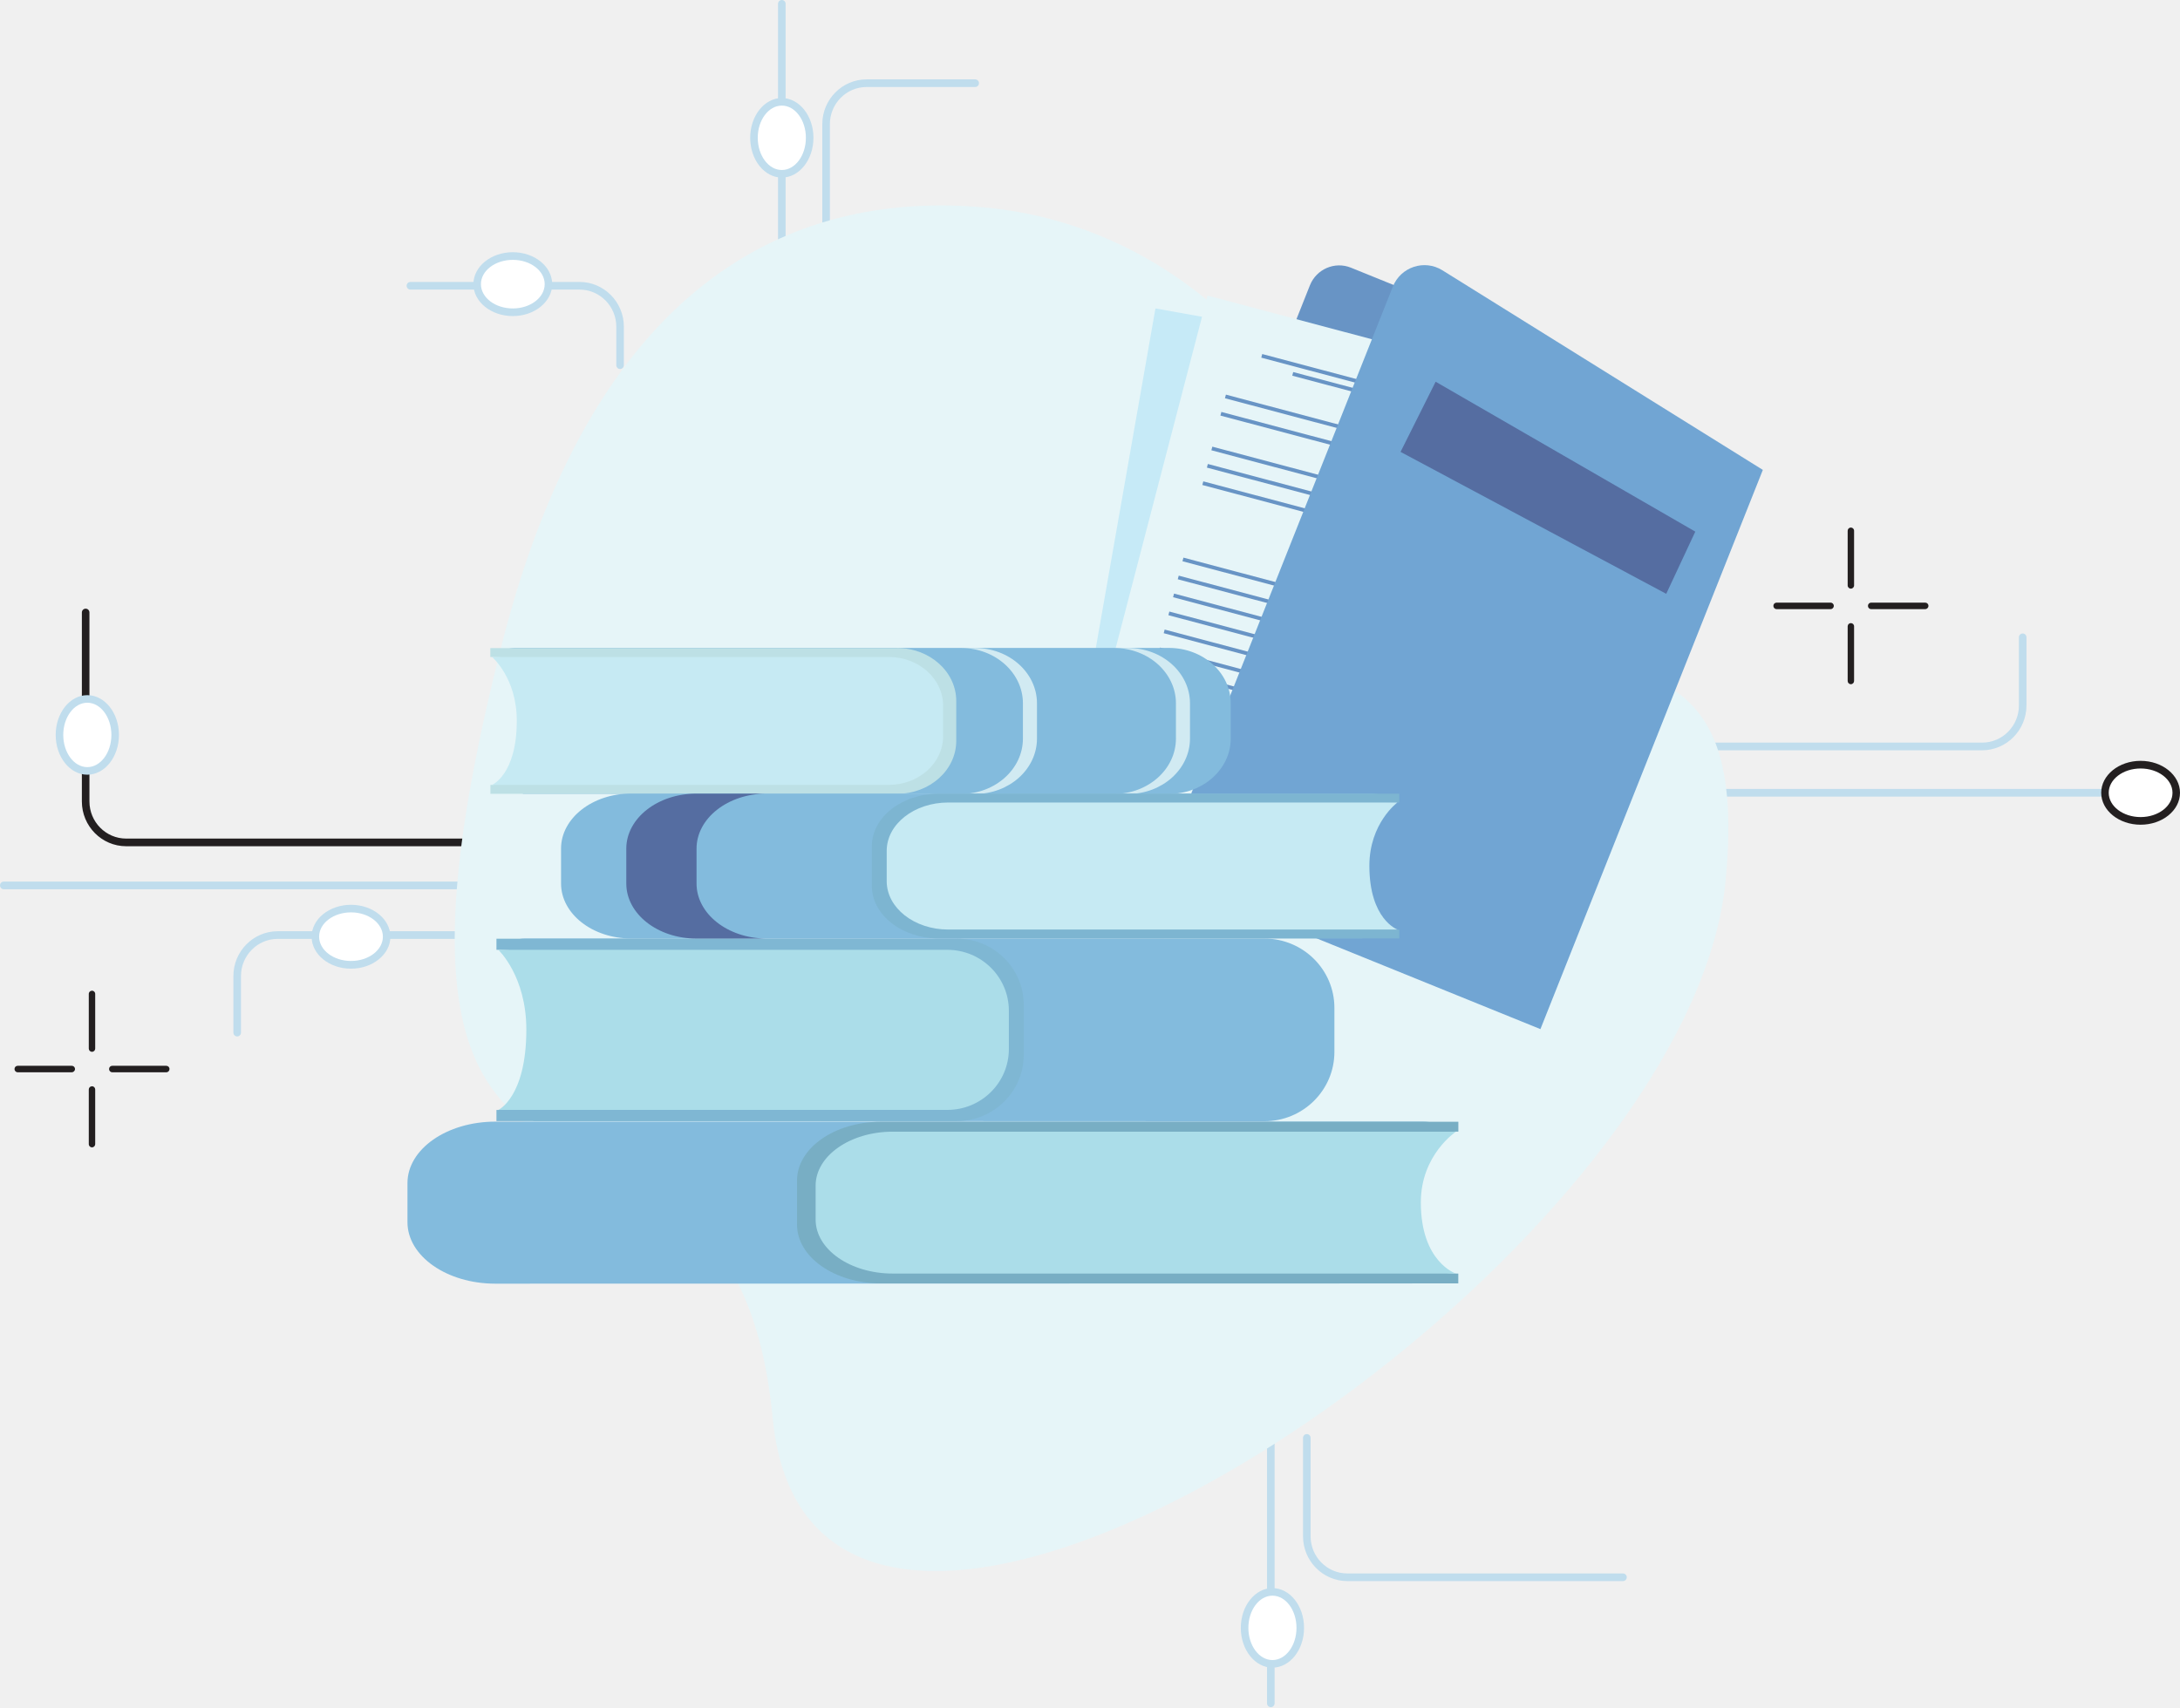
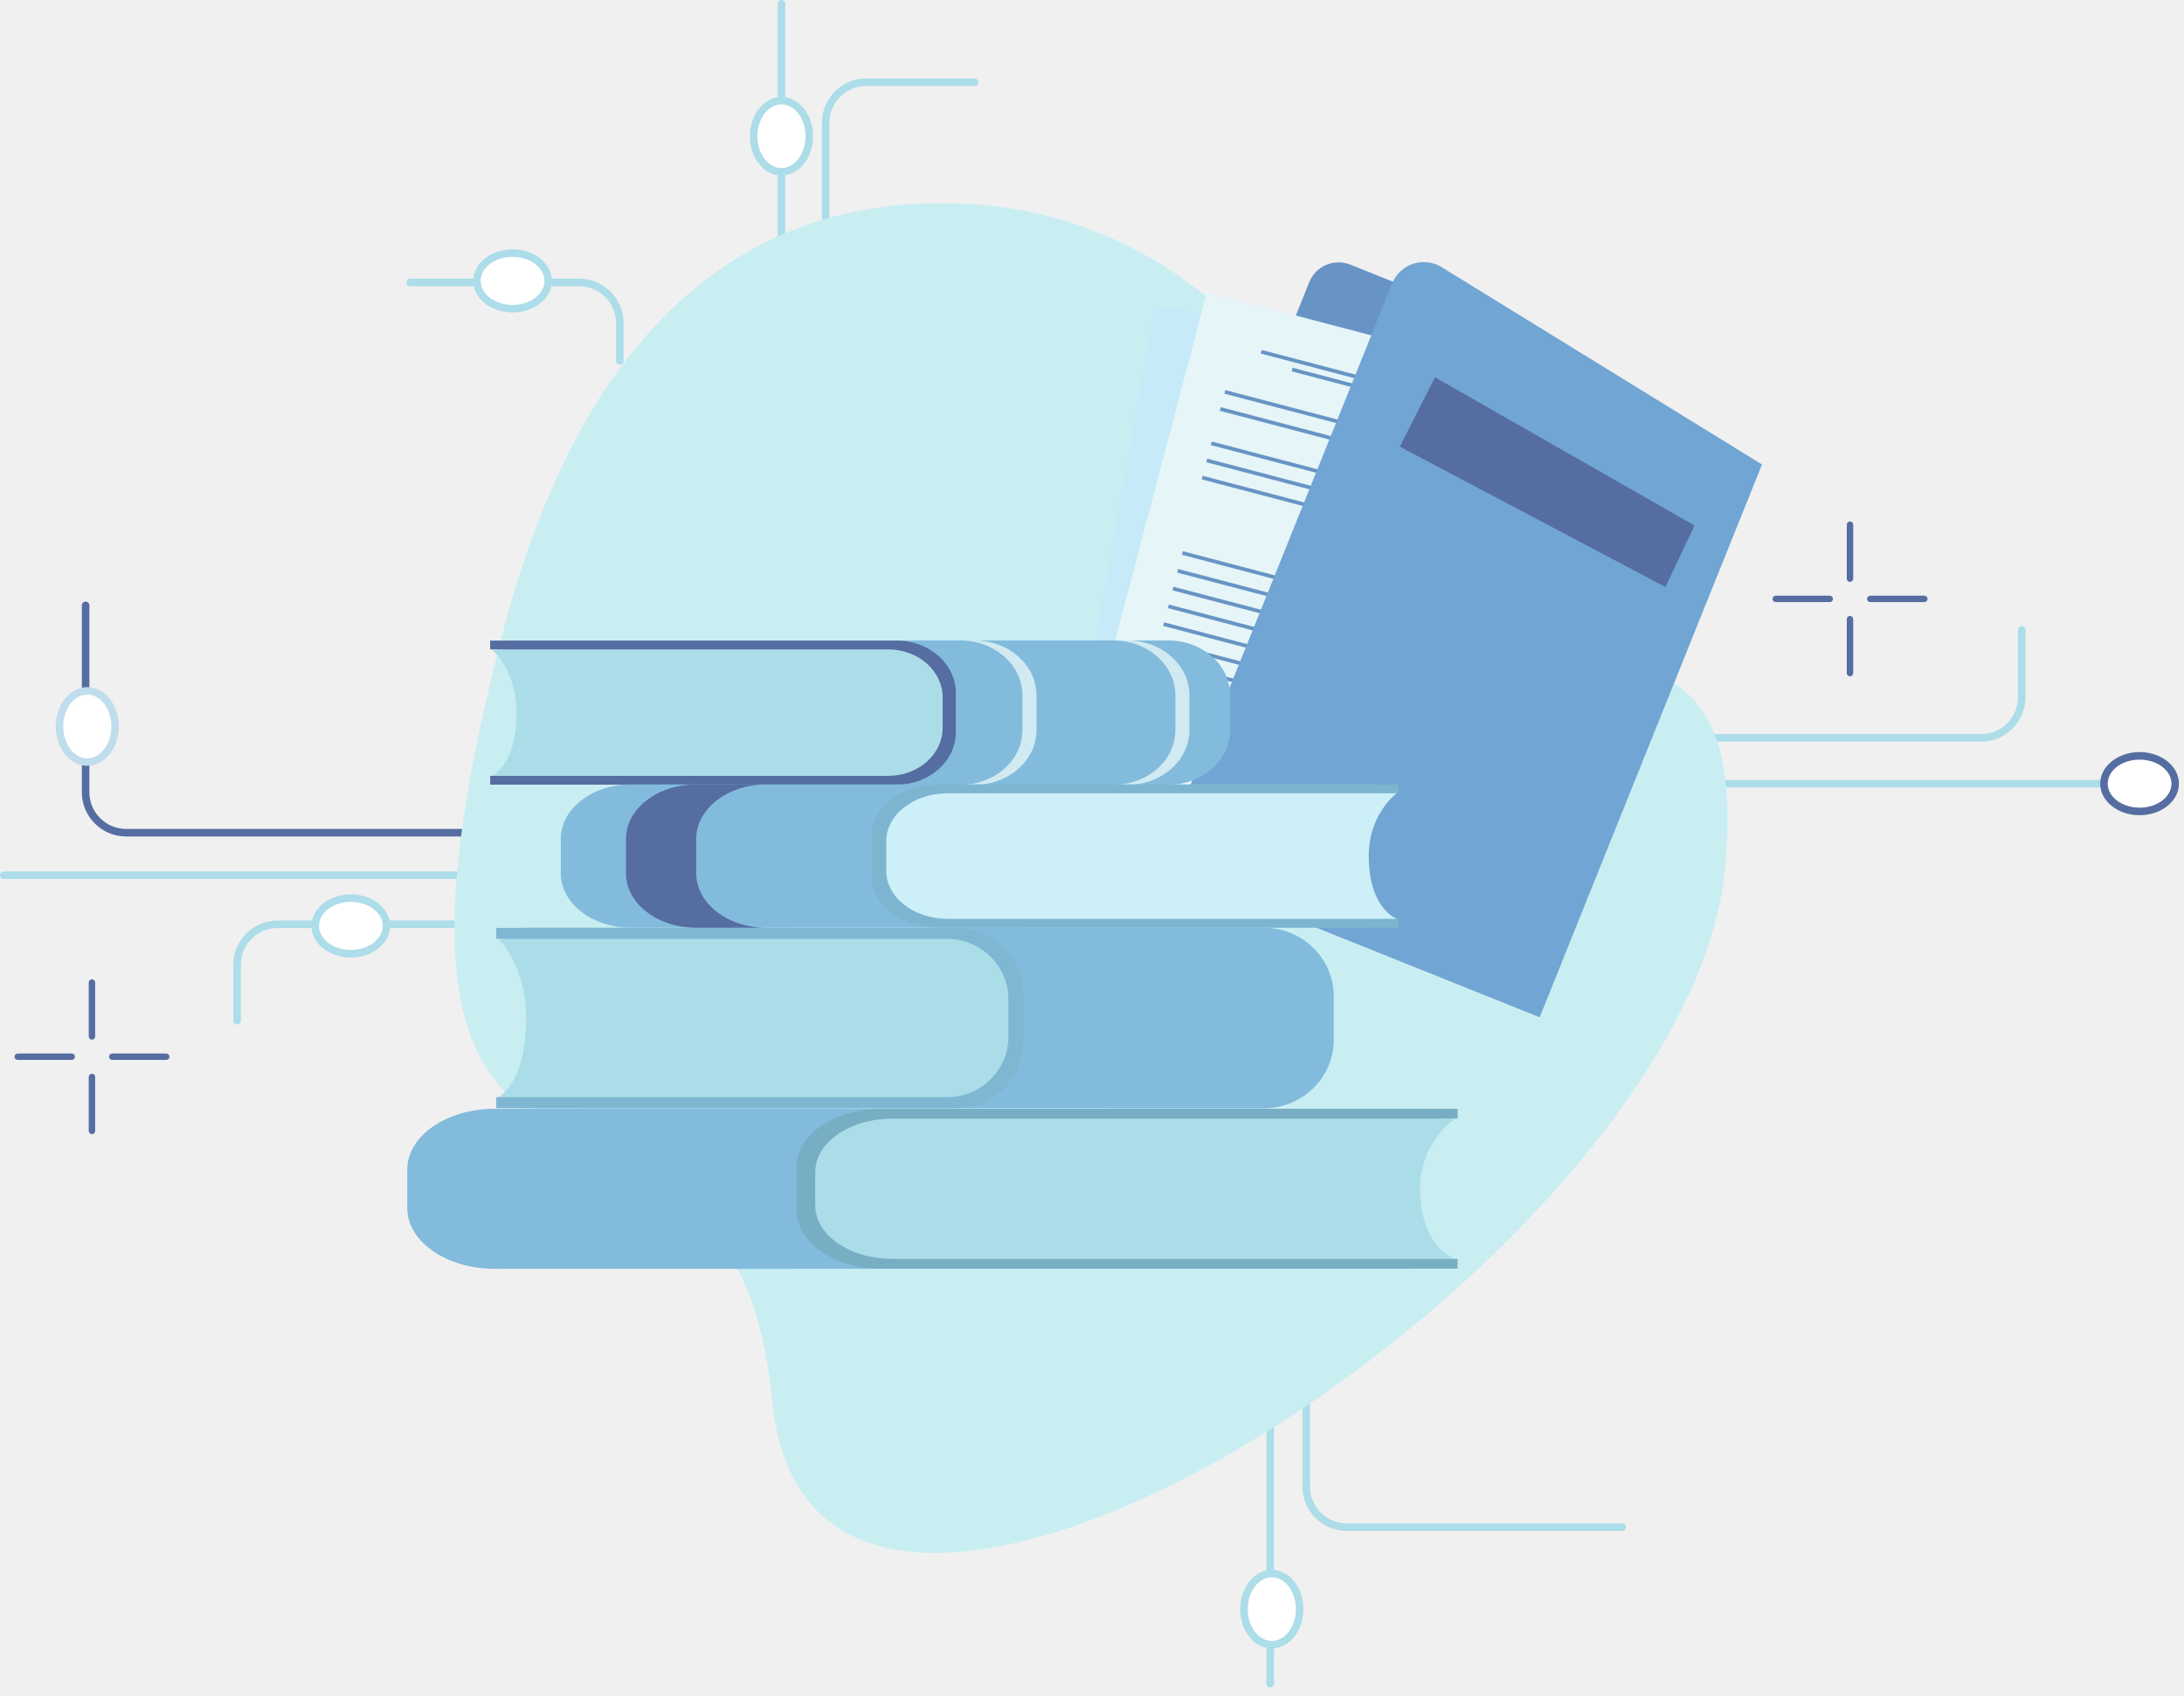
- <svg xmlns="http://www.w3.org/2000/svg" width="143" height="112" viewBox="0 0 143 112" fill="none">
-   <path d="M40.675 24.21C40.54 24.21 40.427 24.099 40.427 23.959V21.434C40.427 20.091 39.345 18.999 38.015 18.999H26.922C26.787 18.999 26.673 18.888 26.673 18.748C26.673 18.608 26.783 18.497 26.922 18.497H38.015C39.619 18.497 40.923 19.815 40.923 21.434V23.959C40.923 24.099 40.81 24.21 40.675 24.21Z" fill="#C0DDED" />
-   <path d="M33.289 58.34H0.248C0.109 58.34 0 58.229 0 58.089C0 57.949 0.109 57.838 0.248 57.838H33.289C33.424 57.838 33.537 57.949 33.537 58.089C33.537 58.229 33.424 58.34 33.289 58.34Z" fill="#C0DDED" />
-   <path d="M15.559 67.996C15.424 67.996 15.31 67.886 15.31 67.746V64.031C15.31 62.412 16.615 61.094 18.218 61.094H31.997C32.132 61.094 32.245 61.205 32.245 61.345C32.245 61.485 32.136 61.596 31.997 61.596H18.218C16.889 61.596 15.807 62.688 15.807 64.031V67.746C15.807 67.886 15.693 67.996 15.559 67.996Z" fill="#C0DDED" />
-   <path d="M83.362 112C83.227 112 83.113 111.889 83.113 111.749V94.336C83.113 94.2 83.223 94.085 83.362 94.085C83.501 94.085 83.61 94.195 83.61 94.336V111.749C83.606 111.889 83.496 112 83.362 112Z" fill="#C0DDED" />
-   <path d="M106.462 103.729H88.382C86.779 103.729 85.474 102.411 85.474 100.792V94.336C85.474 94.2 85.584 94.085 85.723 94.085C85.862 94.085 85.971 94.195 85.971 94.336V100.792C85.971 102.135 87.052 103.227 88.382 103.227H106.462C106.597 103.227 106.71 103.338 106.71 103.478C106.71 103.618 106.597 103.729 106.462 103.729Z" fill="#C0DDED" />
-   <path d="M51.285 23.504C51.15 23.504 51.036 23.394 51.036 23.253V0.251C51.036 0.115 51.146 0 51.285 0C51.423 0 51.533 0.111 51.533 0.251V23.258C51.533 23.394 51.423 23.504 51.285 23.504Z" fill="#C0DDED" />
-   <path d="M54.188 23.398C54.054 23.398 53.94 23.288 53.94 23.147V8.144C53.94 6.524 55.245 5.207 56.848 5.207H63.969C64.103 5.207 64.217 5.317 64.217 5.457C64.217 5.598 64.108 5.708 63.969 5.708H56.848C55.518 5.708 54.437 6.801 54.437 8.144V23.147C54.432 23.283 54.323 23.398 54.188 23.398Z" fill="#C0DDED" />
-   <path d="M130.021 49.223H110.439C110.304 49.223 110.191 49.112 110.191 48.972C110.191 48.832 110.3 48.721 110.439 48.721H130.021C131.351 48.721 132.433 47.629 132.433 46.286V41.81C132.433 41.674 132.542 41.56 132.681 41.56C132.82 41.56 132.929 41.67 132.929 41.81V46.286C132.925 47.905 131.624 49.223 130.021 49.223Z" fill="#C0DDED" />
-   <path d="M140.416 52.262H110.224C110.09 52.262 109.976 52.151 109.976 52.011C109.976 51.871 110.085 51.76 110.224 51.76H140.416C140.551 51.76 140.664 51.871 140.664 52.011C140.664 52.151 140.551 52.262 140.416 52.262Z" fill="#C0DDED" />
-   <path d="M30.764 55.518H8.278C6.675 55.518 5.37 54.2 5.37 52.581V40.182C5.37 40.047 5.479 39.932 5.618 39.932C5.757 39.932 5.867 40.042 5.867 40.182V52.581C5.867 53.924 6.948 55.016 8.278 55.016H30.764C30.899 55.016 31.012 55.127 31.012 55.267C31.012 55.407 30.899 55.518 30.764 55.518Z" fill="#231F20" />
-   <path d="M5.728 50.575C6.736 50.575 7.554 49.518 7.554 48.216C7.554 46.913 6.736 45.857 5.728 45.857C4.719 45.857 3.901 46.913 3.901 48.216C3.901 49.518 4.719 50.575 5.728 50.575Z" fill="white" />
-   <path d="M5.728 50.825C4.583 50.825 3.653 49.656 3.653 48.215C3.653 46.775 4.583 45.606 5.728 45.606C6.872 45.606 7.803 46.775 7.803 48.215C7.803 49.656 6.872 50.825 5.728 50.825ZM5.728 46.103C4.857 46.103 4.15 47.051 4.15 48.215C4.15 49.38 4.857 50.328 5.728 50.328C6.599 50.328 7.306 49.38 7.306 48.215C7.306 47.051 6.599 46.103 5.728 46.103Z" fill="#C0DDED" />
-   <path d="M23.025 63.3C24.315 63.3 25.36 62.474 25.36 61.455C25.36 60.437 24.315 59.611 23.025 59.611C21.735 59.611 20.689 60.437 20.689 61.455C20.689 62.474 21.735 63.3 23.025 63.3Z" fill="white" />
-   <path d="M23.025 63.551C21.598 63.551 20.441 62.611 20.441 61.455C20.441 60.299 21.598 59.36 23.025 59.36C24.451 59.36 25.609 60.299 25.609 61.455C25.609 62.607 24.451 63.551 23.025 63.551ZM23.025 59.857C21.872 59.857 20.933 60.571 20.933 61.451C20.933 62.331 21.872 63.045 23.025 63.045C24.178 63.045 25.116 62.331 25.116 61.451C25.116 60.575 24.178 59.857 23.025 59.857Z" fill="#C0DDED" />
-   <path d="M83.467 109.157C84.475 109.157 85.293 108.1 85.293 106.798C85.293 105.495 84.475 104.439 83.467 104.439C82.458 104.439 81.64 105.495 81.64 106.798C81.64 108.1 82.458 109.157 83.467 109.157Z" fill="white" />
-   <path d="M83.467 109.407C82.322 109.407 81.392 108.238 81.392 106.798C81.392 105.357 82.322 104.188 83.467 104.188C84.612 104.188 85.541 105.357 85.541 106.798C85.541 108.238 84.612 109.407 83.467 109.407ZM83.467 104.685C82.596 104.685 81.889 105.633 81.889 106.798C81.889 107.962 82.596 108.91 83.467 108.91C84.338 108.91 85.045 107.962 85.045 106.798C85.045 105.633 84.338 104.685 83.467 104.685Z" fill="#C0DDED" />
-   <path d="M140.416 53.856C141.706 53.856 142.752 53.03 142.752 52.011C142.752 50.992 141.706 50.166 140.416 50.166C139.126 50.166 138.08 50.992 138.08 52.011C138.08 53.03 139.126 53.856 140.416 53.856Z" fill="white" />
-   <path d="M140.416 54.106C138.989 54.106 137.832 53.167 137.832 52.011C137.832 50.855 138.989 49.916 140.416 49.916C141.843 49.916 143 50.855 143 52.011C143 53.167 141.843 54.106 140.416 54.106ZM140.416 50.417C139.263 50.417 138.324 51.131 138.324 52.011C138.324 52.891 139.263 53.605 140.416 53.605C141.569 53.605 142.508 52.891 142.508 52.011C142.508 51.131 141.569 50.417 140.416 50.417Z" fill="#231F20" />
-   <path d="M33.638 20.486C34.928 20.486 35.974 19.661 35.974 18.642C35.974 17.623 34.928 16.797 33.638 16.797C32.348 16.797 31.303 17.623 31.303 18.642C31.303 19.661 32.348 20.486 33.638 20.486Z" fill="white" />
-   <path d="M33.638 20.737C32.212 20.737 31.054 19.798 31.054 18.642C31.054 17.486 32.212 16.546 33.638 16.546C35.065 16.546 36.222 17.486 36.222 18.642C36.222 19.798 35.061 20.737 33.638 20.737ZM33.638 17.048C32.485 17.048 31.547 17.762 31.547 18.642C31.547 19.522 32.485 20.236 33.638 20.236C34.791 20.236 35.73 19.522 35.73 18.642C35.73 17.762 34.791 17.048 33.638 17.048Z" fill="#C0DDED" />
-   <path d="M51.285 11.399C52.293 11.399 53.111 10.343 53.111 9.04C53.111 7.738 52.293 6.682 51.285 6.682C50.276 6.682 49.458 7.738 49.458 9.04C49.458 10.343 50.276 11.399 51.285 11.399Z" fill="white" />
-   <path d="M51.285 11.65C50.14 11.65 49.21 10.481 49.21 9.04C49.21 7.6 50.14 6.431 51.285 6.431C52.429 6.431 53.359 7.6 53.359 9.04C53.359 10.481 52.429 11.65 51.285 11.65ZM51.285 6.928C50.413 6.928 49.706 7.876 49.706 9.04C49.706 10.205 50.413 11.153 51.285 11.153C52.156 11.153 52.863 10.205 52.863 9.04C52.863 7.876 52.156 6.928 51.285 6.928Z" fill="#C0DDED" />
-   <path d="M10.913 70.347H7.365C7.247 70.347 7.154 70.253 7.154 70.134C7.154 70.015 7.247 69.922 7.365 69.922H10.908C11.026 69.922 11.119 70.015 11.119 70.134C11.119 70.253 11.026 70.347 10.913 70.347Z" fill="#231F20" />
-   <path d="M4.705 70.347H1.161C1.044 70.347 0.951 70.253 0.951 70.134C0.951 70.015 1.044 69.922 1.161 69.922H4.709C4.827 69.922 4.92 70.015 4.92 70.134C4.92 70.253 4.823 70.347 4.705 70.347Z" fill="#231F20" />
-   <path d="M6.035 69.004C5.917 69.004 5.824 68.91 5.824 68.791V65.208C5.824 65.089 5.917 64.996 6.035 64.996C6.153 64.996 6.245 65.089 6.245 65.208V68.791C6.245 68.91 6.153 69.004 6.035 69.004Z" fill="#231F20" />
-   <path d="M6.035 75.273C5.917 75.273 5.824 75.18 5.824 75.061V71.478C5.824 71.359 5.917 71.265 6.035 71.265C6.153 71.265 6.245 71.359 6.245 71.478V75.061C6.245 75.175 6.153 75.273 6.035 75.273Z" fill="#231F20" />
-   <path d="M126.288 39.962H122.74C122.623 39.962 122.53 39.868 122.53 39.749C122.53 39.63 122.623 39.536 122.74 39.536H126.288C126.406 39.536 126.499 39.63 126.499 39.749C126.499 39.868 126.402 39.962 126.288 39.962Z" fill="#231F20" />
-   <path d="M120.081 39.962H116.537C116.419 39.962 116.327 39.868 116.327 39.749C116.327 39.63 116.419 39.536 116.537 39.536H120.081C120.198 39.536 120.291 39.63 120.291 39.749C120.291 39.868 120.198 39.962 120.081 39.962Z" fill="#231F20" />
-   <path d="M121.41 38.618C121.293 38.618 121.2 38.525 121.2 38.406V34.823C121.2 34.704 121.293 34.61 121.41 34.61C121.528 34.61 121.621 34.704 121.621 34.823V38.406C121.621 38.525 121.528 38.618 121.41 38.618Z" fill="#231F20" />
-   <path d="M121.41 44.888C121.293 44.888 121.2 44.794 121.2 44.675V41.092C121.2 40.973 121.293 40.88 121.41 40.88C121.528 40.88 121.621 40.973 121.621 41.092V44.675C121.621 44.79 121.528 44.888 121.41 44.888Z" fill="#231F20" />
-   <path d="M67.21 13.983C66.313 13.809 65.404 13.682 64.478 13.601C52.863 12.594 39.257 17.477 32.94 42.18C20.786 89.716 47.977 64.813 50.683 93.022C51.251 98.939 54.222 101.965 58.578 102.815C75.008 106.016 111.192 78.308 113.191 57.809C115.434 34.789 96.665 51.288 87.297 30.402C83.509 21.953 76.085 15.713 67.21 13.983Z" fill="#E6F5F8" />
-   <path d="M71.317 55.458L83.74 60.499L99.122 21.821L88.618 17.562C87.557 17.133 86.35 17.651 85.924 18.723L71.317 55.458Z" fill="#6894C5" />
-   <path d="M69.862 54.015L93.651 58.276L99.582 24.496L75.793 20.235L69.862 54.015Z" fill="#C6EAF7" />
-   <path d="M81.799 24.775L81.757 25.018L92.381 26.921L92.424 26.678L81.799 24.775Z" fill="#55769F" />
-   <path d="M79.671 23.766L79.629 24.009L94.716 26.711L94.758 26.468L79.671 23.766Z" fill="#55769F" />
-   <path d="M77.513 26.619L77.471 26.862L95.773 30.14L95.816 29.897L77.513 26.619Z" fill="#55769F" />
-   <path d="M77.308 27.776L77.265 28.018L95.568 31.296L95.61 31.054L77.308 27.776Z" fill="#55769F" />
-   <path d="M76.904 30.095L76.861 30.338L95.164 33.615L95.207 33.373L76.904 30.095Z" fill="#55769F" />
-   <path d="M76.698 31.252L76.656 31.494L94.958 34.772L95.001 34.53L76.698 31.252Z" fill="#55769F" />
-   <path d="M76.497 32.409L76.454 32.652L94.757 35.93L94.8 35.687L76.497 32.409Z" fill="#55769F" />
-   <path d="M75.602 37.507L75.56 37.75L93.862 41.028L93.905 40.785L75.602 37.507Z" fill="#55769F" />
-   <path d="M75.389 38.708L75.346 38.95L93.649 42.228L93.691 41.986L75.389 38.708Z" fill="#55769F" />
-   <path d="M75.18 39.909L75.137 40.152L93.44 43.43L93.482 43.187L75.18 39.909Z" fill="#55769F" />
-   <path d="M74.97 41.11L74.928 41.353L93.23 44.631L93.273 44.388L74.97 41.11Z" fill="#55769F" />
-   <path d="M74.757 42.311L74.714 42.553L93.017 45.831L93.059 45.589L74.757 42.311Z" fill="#55769F" />
-   <path d="M74.547 43.511L74.504 43.754L92.807 47.032L92.849 46.789L74.547 43.511Z" fill="#55769F" />
-   <path d="M74.338 44.713L74.295 44.956L92.598 48.233L92.64 47.991L74.338 44.713Z" fill="#55769F" />
-   <path d="M70.564 52.572L93.93 58.782L102.576 25.602L79.21 19.392L70.564 52.572Z" fill="#E6F5F8" />
-   <path d="M84.768 24.647L95.203 27.421L95.266 27.182L84.83 24.409L84.768 24.647Z" fill="#6894C5" />
-   <path d="M82.735 23.465L97.554 27.404L97.616 27.165L82.797 23.227L82.735 23.465Z" fill="#6894C5" />
-   <path d="M80.353 26.127L98.33 30.905L98.392 30.667L80.415 25.889L80.353 26.127Z" fill="#6894C5" />
-   <path d="M80.055 27.264L98.032 32.042L98.094 31.803L80.117 27.025L80.055 27.264Z" fill="#6894C5" />
-   <path d="M79.462 29.541L97.439 34.319L97.501 34.081L79.524 29.303L79.462 29.541Z" fill="#6894C5" />
-   <path d="M79.168 30.678L97.145 35.456L97.207 35.218L79.23 30.44L79.168 30.678Z" fill="#6894C5" />
-   <path d="M78.869 31.818L96.846 36.596L96.908 36.358L78.931 31.58L78.869 31.818Z" fill="#6894C5" />
-   <path d="M77.566 36.821L95.543 41.599L95.605 41.361L77.628 36.583L77.566 36.821Z" fill="#6894C5" />
-   <path d="M77.257 38.003L95.235 42.781L95.297 42.543L77.32 37.765L77.257 38.003Z" fill="#6894C5" />
-   <path d="M76.95 39.181L94.927 43.959L94.99 43.721L77.012 38.943L76.95 39.181Z" fill="#6894C5" />
-   <path d="M76.643 40.36L94.62 45.138L94.682 44.899L76.705 40.121L76.643 40.36Z" fill="#6894C5" />
-   <path d="M76.335 41.542L94.312 46.32L94.374 46.081L76.397 41.303L76.335 41.542Z" fill="#6894C5" />
-   <path d="M76.027 42.721L94.004 47.499L94.066 47.26L76.089 42.482L76.027 42.721Z" fill="#6894C5" />
-   <path d="M75.719 43.903L93.696 48.681L93.758 48.442L75.781 43.664L75.719 43.903Z" fill="#6894C5" />
-   <path d="M76.03 57.371L101.046 67.516L115.636 30.828L94.615 17.732C93.433 16.997 91.879 17.511 91.362 18.812L76.03 57.371Z" fill="#71A5D3" />
-   <path d="M34.518 42.818H32.809C33.087 42.626 33.441 42.507 33.819 42.507H76.67C78.913 42.507 80.731 44.135 80.731 46.141V48.454C80.731 50.46 78.913 52.088 76.67 52.088L34.299 52.075L34.518 42.818Z" fill="#83BBDD" />
-   <path d="M77.137 48.453V46.146C77.137 44.139 75.319 42.512 73.076 42.512H73.998C76.241 42.512 78.059 44.139 78.059 46.146V48.453C78.059 50.46 76.241 52.088 73.998 52.088H73.089C75.328 52.079 77.137 50.455 77.137 48.453Z" fill="#D1EAF2" />
-   <path d="M67.1 48.453V46.146C67.1 44.139 65.282 42.512 63.039 42.512H63.961C66.204 42.512 68.022 44.139 68.022 46.146V48.453C68.022 50.46 66.204 52.088 63.961 52.088H63.051C65.29 52.079 67.1 50.455 67.1 48.453Z" fill="#D1EAF2" />
-   <path d="M58.847 42.514C60.989 42.514 62.727 44.07 62.727 45.991V48.601C62.727 50.522 60.989 52.078 58.847 52.078H32.17V51.495H32.279L39.059 50.922L40.431 46.106C40.431 46.106 37.784 43.445 37.611 43.377C37.439 43.309 32.275 43.101 32.275 43.101H32.165V42.519H58.847V42.514Z" fill="#BDE0E5" />
-   <path d="M33.899 47.281C33.899 44.467 32.275 43.102 32.275 43.102H58.3C60.27 43.102 61.865 44.531 61.865 46.294V48.301C61.865 50.064 60.27 51.492 58.3 51.492H32.275C32.275 51.492 33.899 50.825 33.899 47.281Z" fill="#C6EAF3" />
-   <path d="M35.225 61.961H33.289C33.605 61.719 34 61.574 34.434 61.574H82.936C85.474 61.574 87.532 63.61 87.532 66.122V69.012C87.532 71.524 85.474 73.56 82.936 73.56L34.977 73.543L35.225 61.961Z" fill="#83BBDD" />
-   <path d="M62.761 61.581C65.189 61.581 67.155 63.528 67.155 65.934V69.198C67.155 71.599 65.189 73.55 62.761 73.55H32.565V72.819H32.691L40.368 72.101L41.921 66.074C41.921 66.074 38.928 62.746 38.731 62.657C38.537 62.572 32.691 62.312 32.691 62.312H32.565V61.586H62.761V61.581Z" fill="#7FB7D3" />
-   <path d="M34.526 67.546C34.526 64.022 32.687 62.314 32.687 62.314H62.142C64.373 62.314 66.178 64.103 66.178 66.309V68.821C66.178 71.027 64.373 72.816 62.142 72.816H32.687C32.687 72.821 34.526 71.983 34.526 67.546Z" fill="#ABDDE9" />
-   <path d="M89.127 52.368H91.063C90.747 52.177 90.352 52.062 89.918 52.062H41.399C38.861 52.062 36.803 53.677 36.803 55.671V57.962C36.803 59.955 38.861 61.57 41.399 61.57L89.376 61.557L89.127 52.368Z" fill="#83BBDD" />
-   <path d="M61.583 52.071C59.154 52.071 57.189 53.618 57.189 55.522V58.114C57.189 60.023 59.158 61.566 61.583 61.566H91.787V60.988H91.661L83.98 60.418L82.427 55.637C82.427 55.637 85.424 52.993 85.617 52.925C85.811 52.857 91.656 52.649 91.656 52.649H91.783V52.071H61.583V52.071Z" fill="#7DB5D1" />
-   <path d="M89.826 56.801C89.826 54.005 91.665 52.649 91.665 52.649H62.201C59.971 52.649 58.165 54.068 58.165 55.819V57.813C58.165 59.564 59.975 60.983 62.201 60.983H91.669C91.665 60.983 89.826 60.32 89.826 56.801Z" fill="#C6EAF3" />
-   <path d="M45.691 57.966V55.675C45.691 53.681 47.749 52.066 50.287 52.066H45.679C43.141 52.066 41.083 53.681 41.083 55.675V57.966C41.083 59.959 43.141 61.574 45.679 61.574H50.224C47.716 61.544 45.691 59.942 45.691 57.966Z" fill="#556DA1" />
-   <path d="M92.322 73.93H94.75C94.354 73.718 93.858 73.586 93.315 73.586H32.49C29.308 73.586 26.728 75.392 26.728 77.619V80.182C26.728 82.409 29.308 84.216 32.49 84.216L92.637 84.203L92.322 73.93Z" fill="#83BBDD" />
-   <path d="M57.791 73.594C54.748 73.594 52.282 75.32 52.282 77.449V80.344C52.282 82.473 54.748 84.199 57.791 84.199H95.659V83.553H95.503L85.878 82.915L83.934 77.573C83.934 77.573 87.688 74.618 87.936 74.546C88.18 74.47 95.507 74.24 95.507 74.24H95.663V73.594H57.791V73.594Z" fill="#78AEC4" />
-   <path d="M93.201 78.882C93.201 75.758 95.507 74.244 95.507 74.244H58.565C55.771 74.244 53.502 75.83 53.502 77.785V80.012C53.502 81.967 55.771 83.553 58.565 83.553H95.507C95.507 83.557 93.201 82.813 93.201 78.882Z" fill="#ABDDE9" />
-   <path d="M111.205 34.878L94.173 25.043L91.871 29.646L109.299 38.958L111.205 34.878Z" fill="#556DA1" />
+ <svg xmlns="http://www.w3.org/2000/svg" width="143" height="111" viewBox="0 0 143 111" fill="none">
+   <path d="M40.581 23.879C40.447 23.879 40.333 23.77 40.333 23.631V21.141C40.333 19.817 39.254 18.739 37.928 18.739H26.86C26.725 18.739 26.612 18.63 26.612 18.492C26.612 18.353 26.721 18.244 26.86 18.244H37.928C39.527 18.244 40.829 19.544 40.829 21.141V23.631C40.829 23.77 40.715 23.879 40.581 23.879Z" fill="#ACDDE9" />
+   <path d="M33.212 57.542H0.248C0.109 57.542 0 57.433 0 57.295C0 57.157 0.109 57.047 0.248 57.047H33.212C33.347 57.047 33.46 57.157 33.46 57.295C33.46 57.433 33.347 57.542 33.212 57.542Z" fill="#ACDDE9" />
+   <path d="M15.523 67.067C15.389 67.067 15.275 66.958 15.275 66.82V63.156C15.275 61.558 16.577 60.259 18.177 60.259H31.923C32.058 60.259 32.171 60.368 32.171 60.506C32.171 60.644 32.062 60.753 31.923 60.753H18.177C16.85 60.753 15.771 61.831 15.771 63.156V66.82C15.771 66.958 15.657 67.067 15.523 67.067Z" fill="#ACDDE9" />
+   <path d="M83.169 110.469C83.035 110.469 82.921 110.36 82.921 110.221V93.046C82.921 92.912 83.031 92.799 83.169 92.799C83.308 92.799 83.417 92.907 83.417 93.046V110.221C83.413 110.36 83.303 110.469 83.169 110.469Z" fill="#ACDDE9" />
+   <path d="M106.216 100.215H88.178C86.579 100.215 85.277 98.915 85.277 97.318V90.95C85.277 90.816 85.386 90.703 85.525 90.703C85.663 90.703 85.772 90.811 85.772 90.95V97.318C85.772 98.642 86.852 99.72 88.178 99.72H106.216C106.351 99.72 106.464 99.829 106.464 99.967C106.464 100.106 106.351 100.215 106.216 100.215Z" fill="#ACDDE9" />
+   <path d="M51.166 23.183C51.032 23.183 50.919 23.074 50.919 22.936V0.247C50.919 0.113 51.028 0 51.166 0C51.305 0 51.414 0.109 51.414 0.247V22.94C51.414 23.074 51.305 23.183 51.166 23.183Z" fill="#ACDDE9" />
+   <path d="M54.063 23.078C53.929 23.078 53.816 22.969 53.816 22.831V8.032C53.816 6.435 55.117 5.135 56.717 5.135H63.821C63.956 5.135 64.069 5.244 64.069 5.383C64.069 5.521 63.96 5.63 63.821 5.63H56.717C55.39 5.63 54.311 6.708 54.311 8.032V22.831C54.307 22.965 54.198 23.078 54.063 23.078Z" fill="#ACDDE9" />
+   <path d="M129.721 48.55H110.184C110.05 48.55 109.936 48.441 109.936 48.303C109.936 48.164 110.046 48.055 110.184 48.055H129.721C131.048 48.055 132.127 46.978 132.127 45.653V41.239C132.127 41.105 132.236 40.991 132.375 40.991C132.513 40.991 132.622 41.1 132.622 41.239V45.653C132.618 47.25 131.321 48.55 129.721 48.55Z" fill="#ACDDE9" />
+   <path d="M140.092 51.547H109.97C109.836 51.547 109.722 51.438 109.722 51.3C109.722 51.162 109.831 51.053 109.97 51.053H140.092C140.226 51.053 140.34 51.162 140.34 51.3C140.34 51.438 140.226 51.547 140.092 51.547Z" fill="#ACDDE9" />
+   <path d="M30.693 54.758H8.259C6.659 54.758 5.358 53.459 5.358 51.862V39.633C5.358 39.499 5.467 39.386 5.605 39.386C5.744 39.386 5.853 39.495 5.853 39.633V51.862C5.853 53.187 6.932 54.264 8.259 54.264H30.693C30.827 54.264 30.941 54.373 30.941 54.511C30.941 54.65 30.827 54.758 30.693 54.758Z" fill="#556DA1" />
+   <path d="M5.715 49.883C6.721 49.883 7.537 48.841 7.537 47.556C7.537 46.271 6.721 45.23 5.715 45.23C4.708 45.23 3.892 46.271 3.892 47.556C3.892 48.841 4.708 49.883 5.715 49.883Z" fill="white" />
+   <path d="M5.715 50.13C4.572 50.13 3.645 48.977 3.645 47.556C3.645 46.135 4.572 44.982 5.715 44.982C6.857 44.982 7.785 46.135 7.785 47.556C7.785 48.977 6.857 50.13 5.715 50.13ZM5.715 45.473C4.845 45.473 4.14 46.408 4.14 47.556C4.14 48.705 4.845 49.64 5.715 49.64C6.584 49.64 7.289 48.705 7.289 47.556C7.289 46.408 6.584 45.473 5.715 45.473Z" fill="#C0DDED" />
+   <path d="M22.972 62.434C24.259 62.434 25.302 61.62 25.302 60.615C25.302 59.61 24.259 58.796 22.972 58.796C21.685 58.796 20.641 59.61 20.641 60.615C20.641 61.62 21.685 62.434 22.972 62.434Z" fill="white" />
+   <path d="M22.971 62.682C21.548 62.682 20.393 61.755 20.393 60.615C20.393 59.475 21.548 58.548 22.971 58.548C24.395 58.548 25.549 59.475 25.549 60.615C25.549 61.751 24.395 62.682 22.971 62.682ZM22.971 59.039C21.821 59.039 20.885 59.743 20.885 60.611C20.885 61.479 21.821 62.183 22.971 62.183C24.122 62.183 25.058 61.479 25.058 60.611C25.058 59.747 24.122 59.039 22.971 59.039Z" fill="#ACDDE9" />
+   <path d="M83.274 107.664C84.281 107.664 85.096 106.622 85.096 105.337C85.096 104.052 84.281 103.011 83.274 103.011C82.268 103.011 81.452 104.052 81.452 105.337C81.452 106.622 82.268 107.664 83.274 107.664Z" fill="white" />
+   <path d="M83.274 107.911C82.132 107.911 81.204 106.759 81.204 105.337C81.204 103.916 82.132 102.763 83.274 102.763C84.416 102.763 85.344 103.916 85.344 105.337C85.344 106.759 84.416 107.911 83.274 107.911ZM83.274 103.254C82.405 103.254 81.7 104.189 81.7 105.337C81.7 106.486 82.405 107.421 83.274 107.421C84.143 107.421 84.849 106.486 84.849 105.337C84.849 104.189 84.143 103.254 83.274 103.254Z" fill="#ACDDE9" />
+   <path d="M140.092 53.119C141.379 53.119 142.422 52.305 142.422 51.3C142.422 50.295 141.379 49.48 140.092 49.48C138.805 49.48 137.761 50.295 137.761 51.3C137.761 52.305 138.805 53.119 140.092 53.119Z" fill="white" />
+   <path d="M140.092 53.367C138.668 53.367 137.514 52.44 137.514 51.3C137.514 50.16 138.668 49.233 140.092 49.233C141.515 49.233 142.67 50.16 142.67 51.3C142.67 52.44 141.515 53.367 140.092 53.367ZM140.092 49.728C138.941 49.728 138.005 50.432 138.005 51.3C138.005 52.168 138.941 52.872 140.092 52.872C141.242 52.872 142.179 52.168 142.179 51.3C142.179 50.432 141.242 49.728 140.092 49.728Z" fill="#556DA1" />
+   <path d="M33.561 20.206C34.848 20.206 35.891 19.392 35.891 18.387C35.891 17.382 34.848 16.567 33.561 16.567C32.274 16.567 31.23 17.382 31.23 18.387C31.23 19.392 32.274 20.206 33.561 20.206Z" fill="white" />
+   <path d="M33.561 20.454C32.137 20.454 30.983 19.527 30.983 18.387C30.983 17.247 32.137 16.32 33.561 16.32C34.984 16.32 36.139 17.247 36.139 18.387C36.139 19.527 34.98 20.454 33.561 20.454ZM33.561 16.815C32.41 16.815 31.474 17.519 31.474 18.387C31.474 19.255 32.41 19.959 33.561 19.959C34.711 19.959 35.648 19.255 35.648 18.387C35.648 17.519 34.711 16.815 33.561 16.815Z" fill="#ACDDE9" />
+   <path d="M51.166 11.243C52.173 11.243 52.989 10.202 52.989 8.917C52.989 7.632 52.173 6.59 51.166 6.59C50.16 6.59 49.344 7.632 49.344 8.917C49.344 10.202 50.16 11.243 51.166 11.243Z" fill="white" />
+   <path d="M51.166 11.491C50.024 11.491 49.096 10.338 49.096 8.917C49.096 7.496 50.024 6.343 51.166 6.343C52.308 6.343 53.236 7.496 53.236 8.917C53.236 10.338 52.308 11.491 51.166 11.491ZM51.166 6.833C50.297 6.833 49.592 7.768 49.592 8.917C49.592 10.065 50.297 11 51.166 11C52.035 11 52.741 10.065 52.741 8.917C52.741 7.768 52.035 6.833 51.166 6.833Z" fill="#ACDDE9" />
+   <path d="M10.888 69.385H7.348C7.231 69.385 7.138 69.293 7.138 69.175C7.138 69.058 7.231 68.966 7.348 68.966H10.883C11.001 68.966 11.093 69.058 11.093 69.175C11.093 69.293 11.001 69.385 10.888 69.385Z" fill="#556DA1" />
+   <path d="M4.694 69.385H1.159C1.041 69.385 0.949 69.293 0.949 69.175C0.949 69.058 1.041 68.966 1.159 68.966H4.699C4.816 68.966 4.909 69.058 4.909 69.175C4.909 69.293 4.812 69.385 4.694 69.385Z" fill="#556DA1" />
+   <path d="M6.021 68.06C5.904 68.06 5.811 67.968 5.811 67.851V64.317C5.811 64.199 5.904 64.107 6.021 64.107C6.139 64.107 6.231 64.199 6.231 64.317V67.851C6.231 67.968 6.139 68.06 6.021 68.06Z" fill="#556DA1" />
+   <path d="M6.021 74.244C5.903 74.244 5.811 74.151 5.811 74.034V70.5C5.811 70.383 5.903 70.29 6.021 70.29C6.139 70.29 6.231 70.383 6.231 70.5V74.034C6.231 74.147 6.139 74.244 6.021 74.244Z" fill="#556DA1" />
+   <path d="M125.997 39.415H122.457C122.339 39.415 122.247 39.323 122.247 39.206C122.247 39.088 122.339 38.996 122.457 38.996H125.997C126.114 38.996 126.207 39.088 126.207 39.206C126.207 39.323 126.11 39.415 125.997 39.415Z" fill="#556DA1" />
+   <path d="M119.803 39.415H116.268C116.15 39.415 116.058 39.323 116.058 39.206C116.058 39.088 116.15 38.996 116.268 38.996H119.803C119.921 38.996 120.013 39.088 120.013 39.206C120.013 39.323 119.921 39.415 119.803 39.415Z" fill="#556DA1" />
+   <path d="M121.13 38.09C121.013 38.09 120.92 37.998 120.92 37.881V34.347C120.92 34.229 121.013 34.137 121.13 34.137C121.248 34.137 121.34 34.229 121.34 34.347V37.881C121.34 37.998 121.248 38.09 121.13 38.09Z" fill="#556DA1" />
+   <path d="M121.13 44.274C121.013 44.274 120.92 44.182 120.92 44.064V40.53C120.92 40.413 121.013 40.321 121.13 40.321C121.248 40.321 121.34 40.413 121.34 40.53V44.064C121.34 44.177 121.248 44.274 121.13 44.274Z" fill="#556DA1" />
+   <path d="M67.054 13.792C66.16 13.62 65.253 13.495 64.329 13.415C52.741 12.421 39.166 17.238 32.864 41.603C20.738 88.489 47.866 63.927 50.566 91.751C51.133 97.586 54.097 100.571 58.443 101.409C74.835 104.566 110.936 77.237 112.93 57.018C115.168 34.313 96.442 50.587 87.095 29.987C83.316 21.653 75.91 15.499 67.054 13.792Z" fill="#C9EEF2" />
+   <path d="M71.152 54.7L83.547 59.672L98.894 21.523L88.413 17.322C87.355 16.899 86.15 17.41 85.726 18.467L71.152 54.7Z" fill="#6894C5" />
+   <path d="M69.701 53.277L93.434 57.479L99.352 24.161L75.618 19.958L69.701 53.277Z" fill="#C6EAF7" />
+   <path d="M81.611 24.437L81.568 24.676L92.168 26.553L92.21 26.313L81.611 24.437Z" fill="#55769F" />
+   <path d="M79.488 23.441L79.445 23.681L94.498 26.346L94.54 26.106L79.488 23.441Z" fill="#55769F" />
+   <path d="M77.334 26.255L77.292 26.494L95.552 29.727L95.595 29.488L77.334 26.255Z" fill="#55769F" />
+   <path d="M77.13 27.396L77.087 27.635L95.347 30.869L95.39 30.629L77.13 27.396Z" fill="#55769F" />
+   <path d="M76.727 29.683L76.684 29.923L94.945 33.156L94.987 32.916L76.727 29.683Z" fill="#55769F" />
+   <path d="M76.521 30.824L76.479 31.064L94.739 34.297L94.782 34.057L76.521 30.824Z" fill="#55769F" />
+   <path d="M76.32 31.966L76.278 32.206L94.538 35.439L94.581 35.199L76.32 31.966Z" fill="#55769F" />
+   <path d="M75.428 36.994L75.385 37.234L93.645 40.467L93.688 40.227L75.428 36.994Z" fill="#55769F" />
+   <path d="M75.215 38.178L75.172 38.418L93.433 41.651L93.475 41.411L75.215 38.178Z" fill="#55769F" />
+   <path d="M75.006 39.364L74.964 39.603L93.224 42.836L93.267 42.597L75.006 39.364Z" fill="#55769F" />
+   <path d="M74.797 40.548L74.754 40.788L93.015 44.021L93.057 43.781L74.797 40.548Z" fill="#55769F" />
+   <path d="M74.584 41.732L74.542 41.971L92.802 45.205L92.844 44.965L74.584 41.732Z" fill="#55769F" />
+   <path d="M74.375 42.916L74.332 43.156L92.593 46.389L92.635 46.15L74.375 42.916Z" fill="#55769F" />
+   <path d="M74.166 44.102L74.124 44.341L92.384 47.574L92.427 47.335L74.166 44.102Z" fill="#55769F" />
+   <path d="M70.401 51.853L93.713 57.979L102.339 25.252L79.027 19.127L70.401 51.853Z" fill="#E6F5F8" />
+   <path d="M84.572 24.31L94.984 27.046L95.046 26.81L84.634 24.075L84.572 24.31Z" fill="#6894C5" />
+   <path d="M82.544 23.144L97.329 27.029L97.391 26.794L82.606 22.909L82.544 23.144Z" fill="#6894C5" />
+   <path d="M80.168 25.77L98.103 30.483L98.165 30.248L80.23 25.535L80.168 25.77Z" fill="#6894C5" />
+   <path d="M79.87 26.891L97.806 31.604L97.868 31.368L79.932 26.656L79.87 26.891Z" fill="#6894C5" />
+   <path d="M79.278 29.137L97.214 33.85L97.276 33.615L79.34 28.902L79.278 29.137Z" fill="#6894C5" />
+   <path d="M78.985 30.259L96.921 34.971L96.983 34.736L79.047 30.023L78.985 30.259Z" fill="#6894C5" />
+   <path d="M78.687 31.383L96.623 36.096L96.685 35.861L78.749 31.148L78.687 31.383Z" fill="#6894C5" />
+   <path d="M77.386 36.318L95.322 41.03L95.384 40.795L77.448 36.083L77.386 36.318Z" fill="#6894C5" />
+   <path d="M77.079 37.484L95.015 42.196L95.077 41.961L77.141 37.249L77.079 37.484Z" fill="#6894C5" />
+   <path d="M76.772 38.646L94.708 43.358L94.77 43.123L76.834 38.41L76.772 38.646Z" fill="#6894C5" />
+   <path d="M76.466 39.808L94.401 44.521L94.463 44.285L76.528 39.573L76.466 39.808Z" fill="#6894C5" />
+   <path d="M76.158 40.974L94.094 45.687L94.156 45.451L76.22 40.739L76.158 40.974Z" fill="#6894C5" />
+   <path d="M75.851 42.137L93.787 46.849L93.849 46.614L75.913 41.901L75.851 42.137Z" fill="#6894C5" />
+   <path d="M75.544 43.302L93.48 48.015L93.542 47.78L75.606 43.067L75.544 43.302Z" fill="#6894C5" />
+   <path d="M75.855 56.586L100.812 66.593L115.37 30.406L94.397 17.49C93.217 16.765 91.668 17.272 91.151 18.555L75.855 56.586Z" fill="#71A5D3" />
+   <path d="M34.438 42.232H32.734C33.011 42.044 33.364 41.926 33.741 41.926H76.493C78.731 41.926 80.545 43.532 80.545 45.511V47.791C80.545 49.77 78.731 51.375 76.493 51.375L34.22 51.363L34.438 42.232Z" fill="#83BBDD" />
+   <path d="M76.959 47.791V45.515C76.959 43.536 75.145 41.93 72.907 41.93H73.827C76.065 41.93 77.879 43.536 77.879 45.515V47.791C77.879 49.77 76.065 51.376 73.827 51.376H72.92C75.154 51.367 76.959 49.766 76.959 47.791Z" fill="#D1EAF2" />
+   <path d="M66.945 47.791V45.515C66.945 43.536 65.131 41.93 62.893 41.93H63.813C66.051 41.93 67.865 43.536 67.865 45.515V47.791C67.865 49.77 66.051 51.376 63.813 51.376H62.906C65.14 51.367 66.945 49.766 66.945 47.791Z" fill="#D1EAF2" />
+   <path d="M58.711 41.933C60.849 41.933 62.583 43.467 62.583 45.362V47.936C62.583 49.831 60.849 51.365 58.711 51.365H32.095V50.791H32.205L38.969 50.225L40.338 45.475C40.338 45.475 37.697 42.851 37.524 42.784C37.352 42.717 32.2 42.511 32.2 42.511H32.091V41.937H58.711V41.933Z" fill="#556DA1" />
+   <path d="M33.821 46.634C33.821 43.859 32.2 42.513 32.2 42.513H58.166C60.131 42.513 61.722 43.922 61.722 45.661V47.64C61.722 49.38 60.131 50.788 58.166 50.788H32.2C32.2 50.788 33.821 50.13 33.821 46.634Z" fill="#ABDDE9" />
+   <path d="M35.144 61.114H33.212C33.527 60.875 33.922 60.732 34.354 60.732H82.745C85.277 60.732 87.33 62.74 87.33 65.218V68.069C87.33 70.546 85.277 72.554 82.745 72.554L34.896 72.538L35.144 61.114Z" fill="#83BBDD" />
+   <path d="M62.616 60.739C65.039 60.739 67 62.659 67 65.032V68.251C67 70.62 65.039 72.544 62.616 72.544H32.49V71.823H32.616L40.275 71.115L41.824 65.17C41.824 65.17 38.839 61.888 38.641 61.8C38.448 61.716 32.616 61.46 32.616 61.46H32.49V60.743H62.616V60.739Z" fill="#7FB7D3" />
+   <path d="M34.447 66.622C34.447 63.147 32.612 61.462 32.612 61.462H61.999C64.225 61.462 66.026 63.227 66.026 65.403V67.88C66.026 70.056 64.225 71.821 61.999 71.821H32.612C32.612 71.825 34.447 70.999 34.447 66.622Z" fill="#ABDDE9" />
+   <path d="M88.921 51.652H90.853C90.538 51.463 90.143 51.35 89.711 51.35H41.303C38.772 51.35 36.718 52.943 36.718 54.909V57.169C36.718 59.135 38.772 60.728 41.303 60.728L89.169 60.716L88.921 51.652Z" fill="#83BBDD" />
+   <path d="M61.441 51.359C59.018 51.359 57.057 52.885 57.057 54.763V57.32C57.057 59.202 59.022 60.724 61.441 60.724H91.575V60.154H91.449L83.787 59.592L82.237 54.876C82.237 54.876 85.227 52.268 85.42 52.201C85.613 52.134 91.445 51.929 91.445 51.929H91.571V51.359H61.441Z" fill="#7DB5D1" />
+   <path d="M89.619 56.025C89.619 53.266 91.454 51.929 91.454 51.929H62.058C59.833 51.929 58.031 53.329 58.031 55.056V57.022C58.031 58.749 59.837 60.15 62.058 60.15H91.458C91.454 60.15 89.619 59.496 89.619 56.025Z" fill="#CDEFF7" />
+   <path d="M45.586 57.173V54.914C45.586 52.947 47.639 51.354 50.171 51.354H45.574C43.042 51.354 40.988 52.947 40.988 54.914V57.173C40.988 59.139 43.042 60.732 45.574 60.732H50.108C47.606 60.703 45.586 59.123 45.586 57.173Z" fill="#556DA1" />
+   <path d="M92.108 72.919H94.531C94.136 72.71 93.641 72.58 93.099 72.58H32.414C29.24 72.58 26.666 74.361 26.666 76.558V79.086C26.666 81.283 29.24 83.064 32.414 83.064L92.423 83.052L92.108 72.919Z" fill="#83BBDD" />
+   <path d="M57.657 72.588C54.622 72.588 52.161 74.29 52.161 76.39V79.245C52.161 81.345 54.622 83.047 57.657 83.047H95.438V82.41H95.283L85.68 81.781L83.74 76.512C83.74 76.512 87.486 73.598 87.733 73.527C87.977 73.451 95.287 73.225 95.287 73.225H95.442V72.588H57.657Z" fill="#78AEC4" />
+   <path d="M92.986 77.803C92.986 74.722 95.287 73.229 95.287 73.229H58.43C55.642 73.229 53.379 74.793 53.379 76.722V78.918C53.379 80.847 55.642 82.41 58.43 82.41H95.287C95.287 82.415 92.986 81.681 92.986 77.803Z" fill="#ABDDE9" />
+   <path d="M110.948 34.401L93.956 24.7L91.659 29.241L109.046 38.426L110.948 34.401Z" fill="#556DA1" />
</svg>
